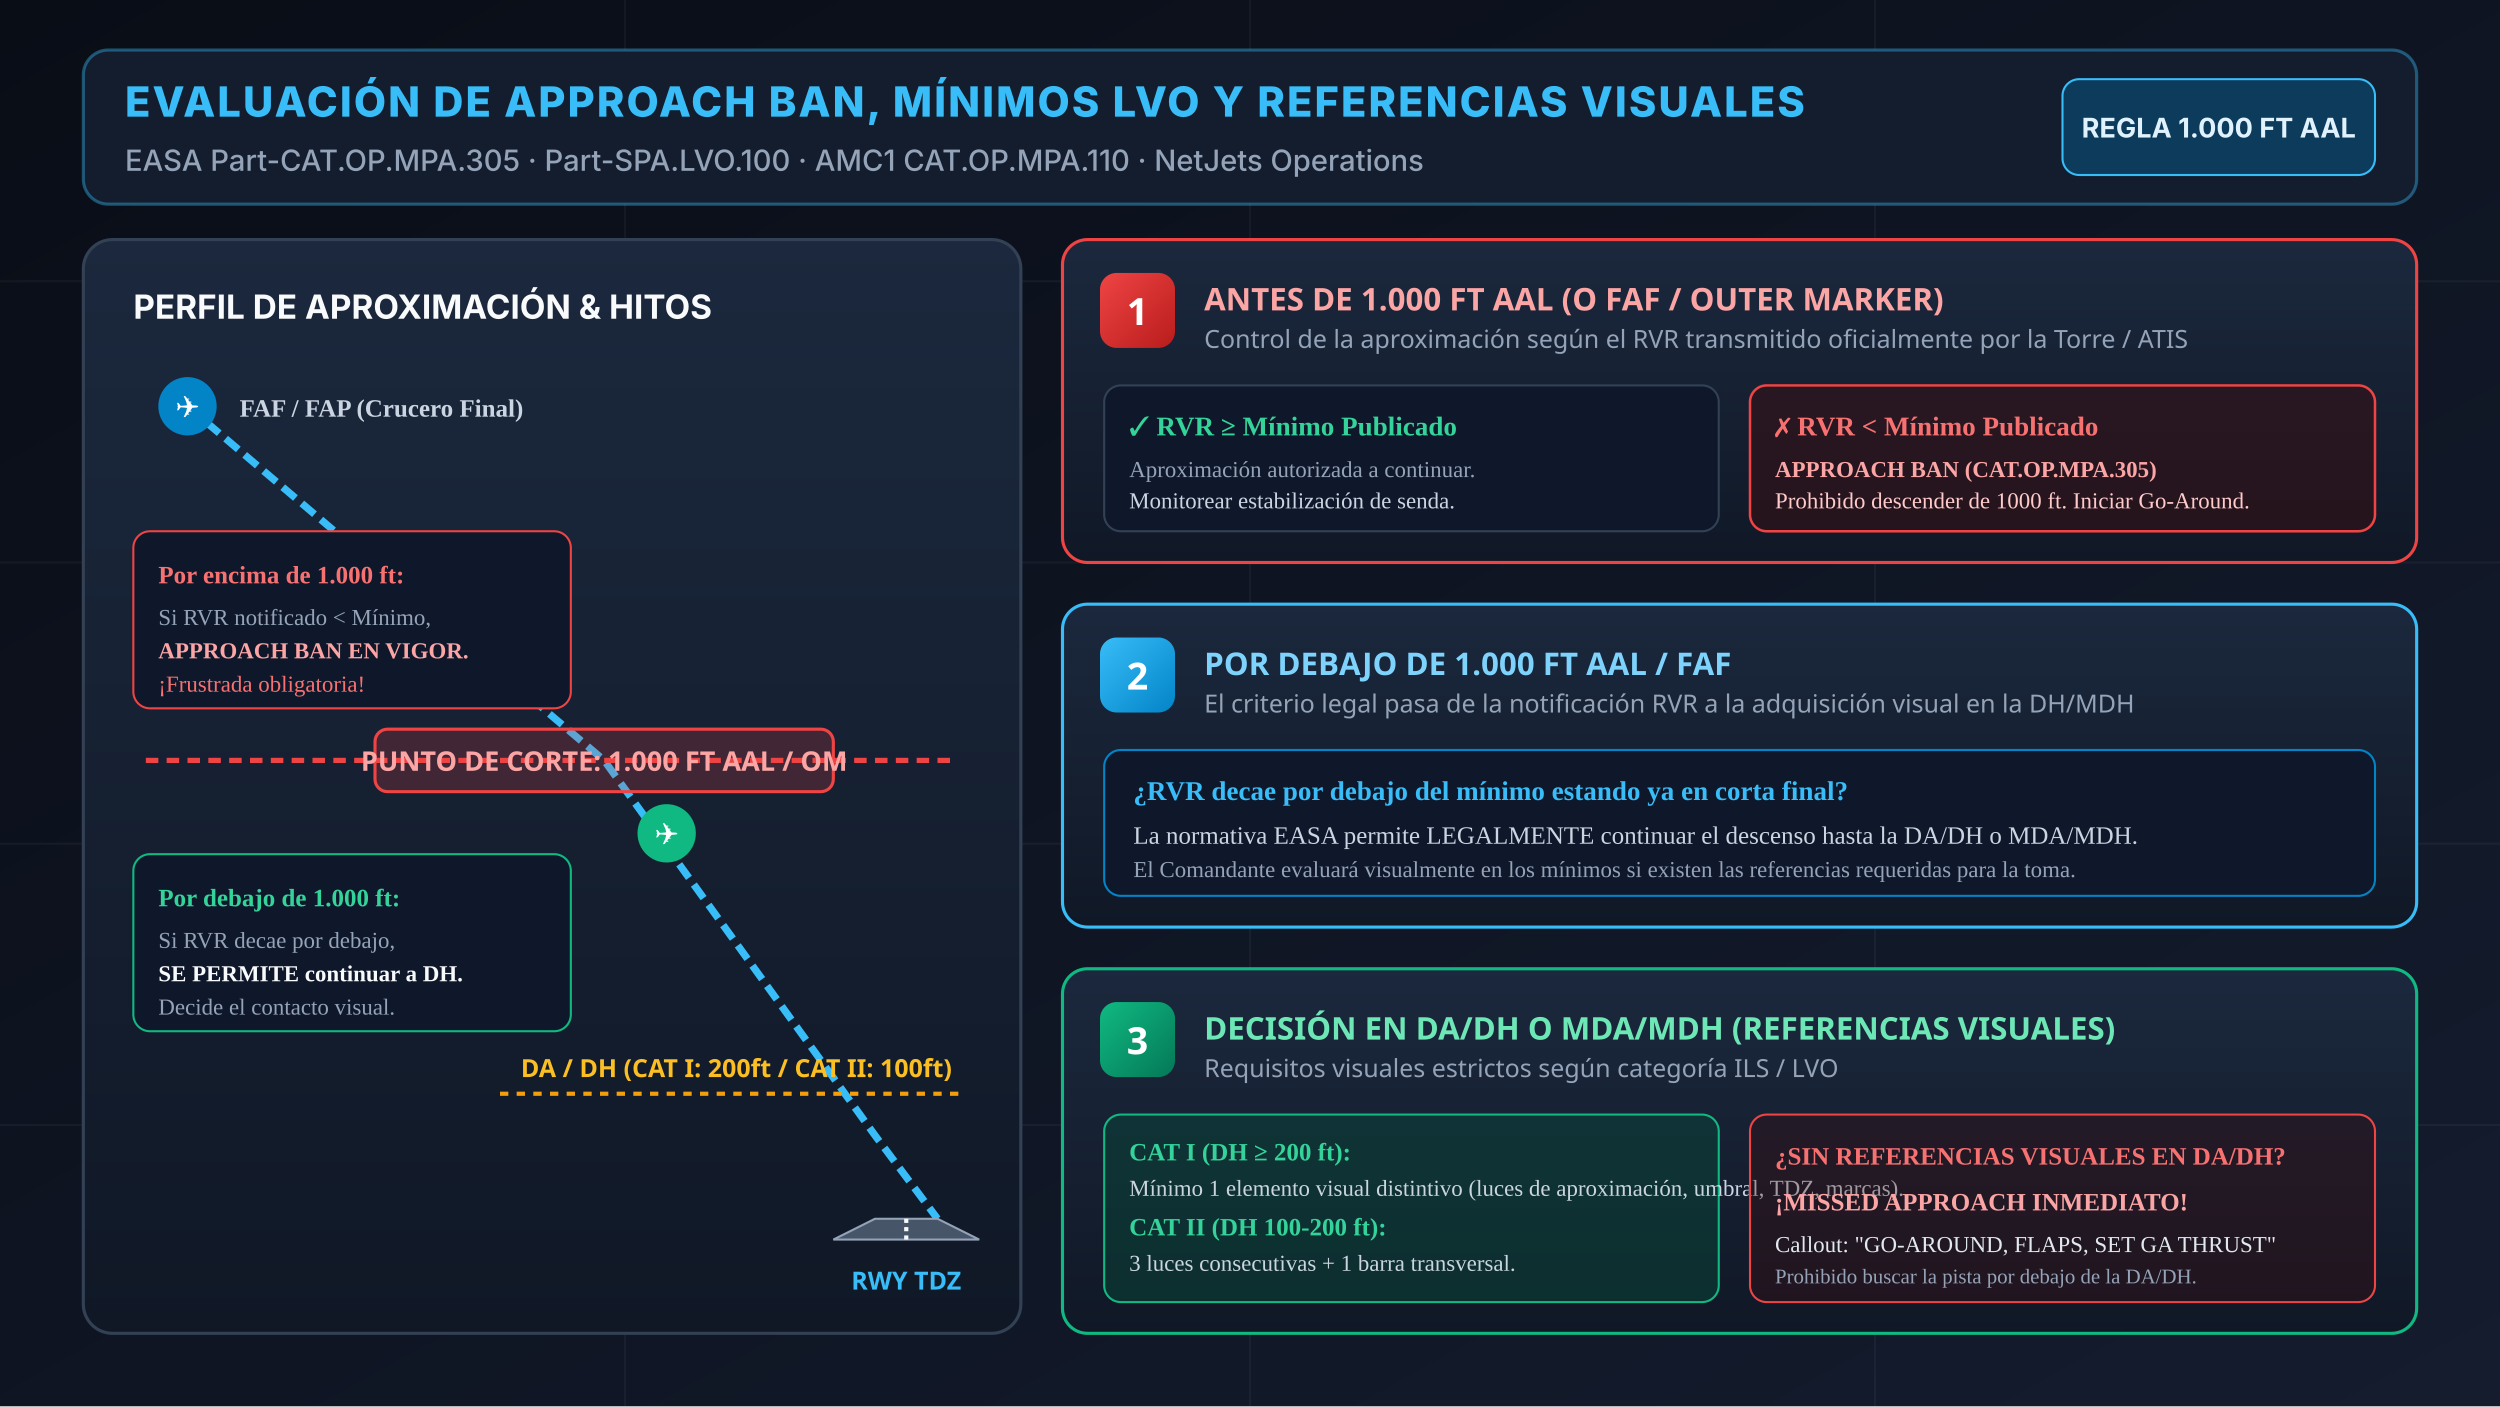
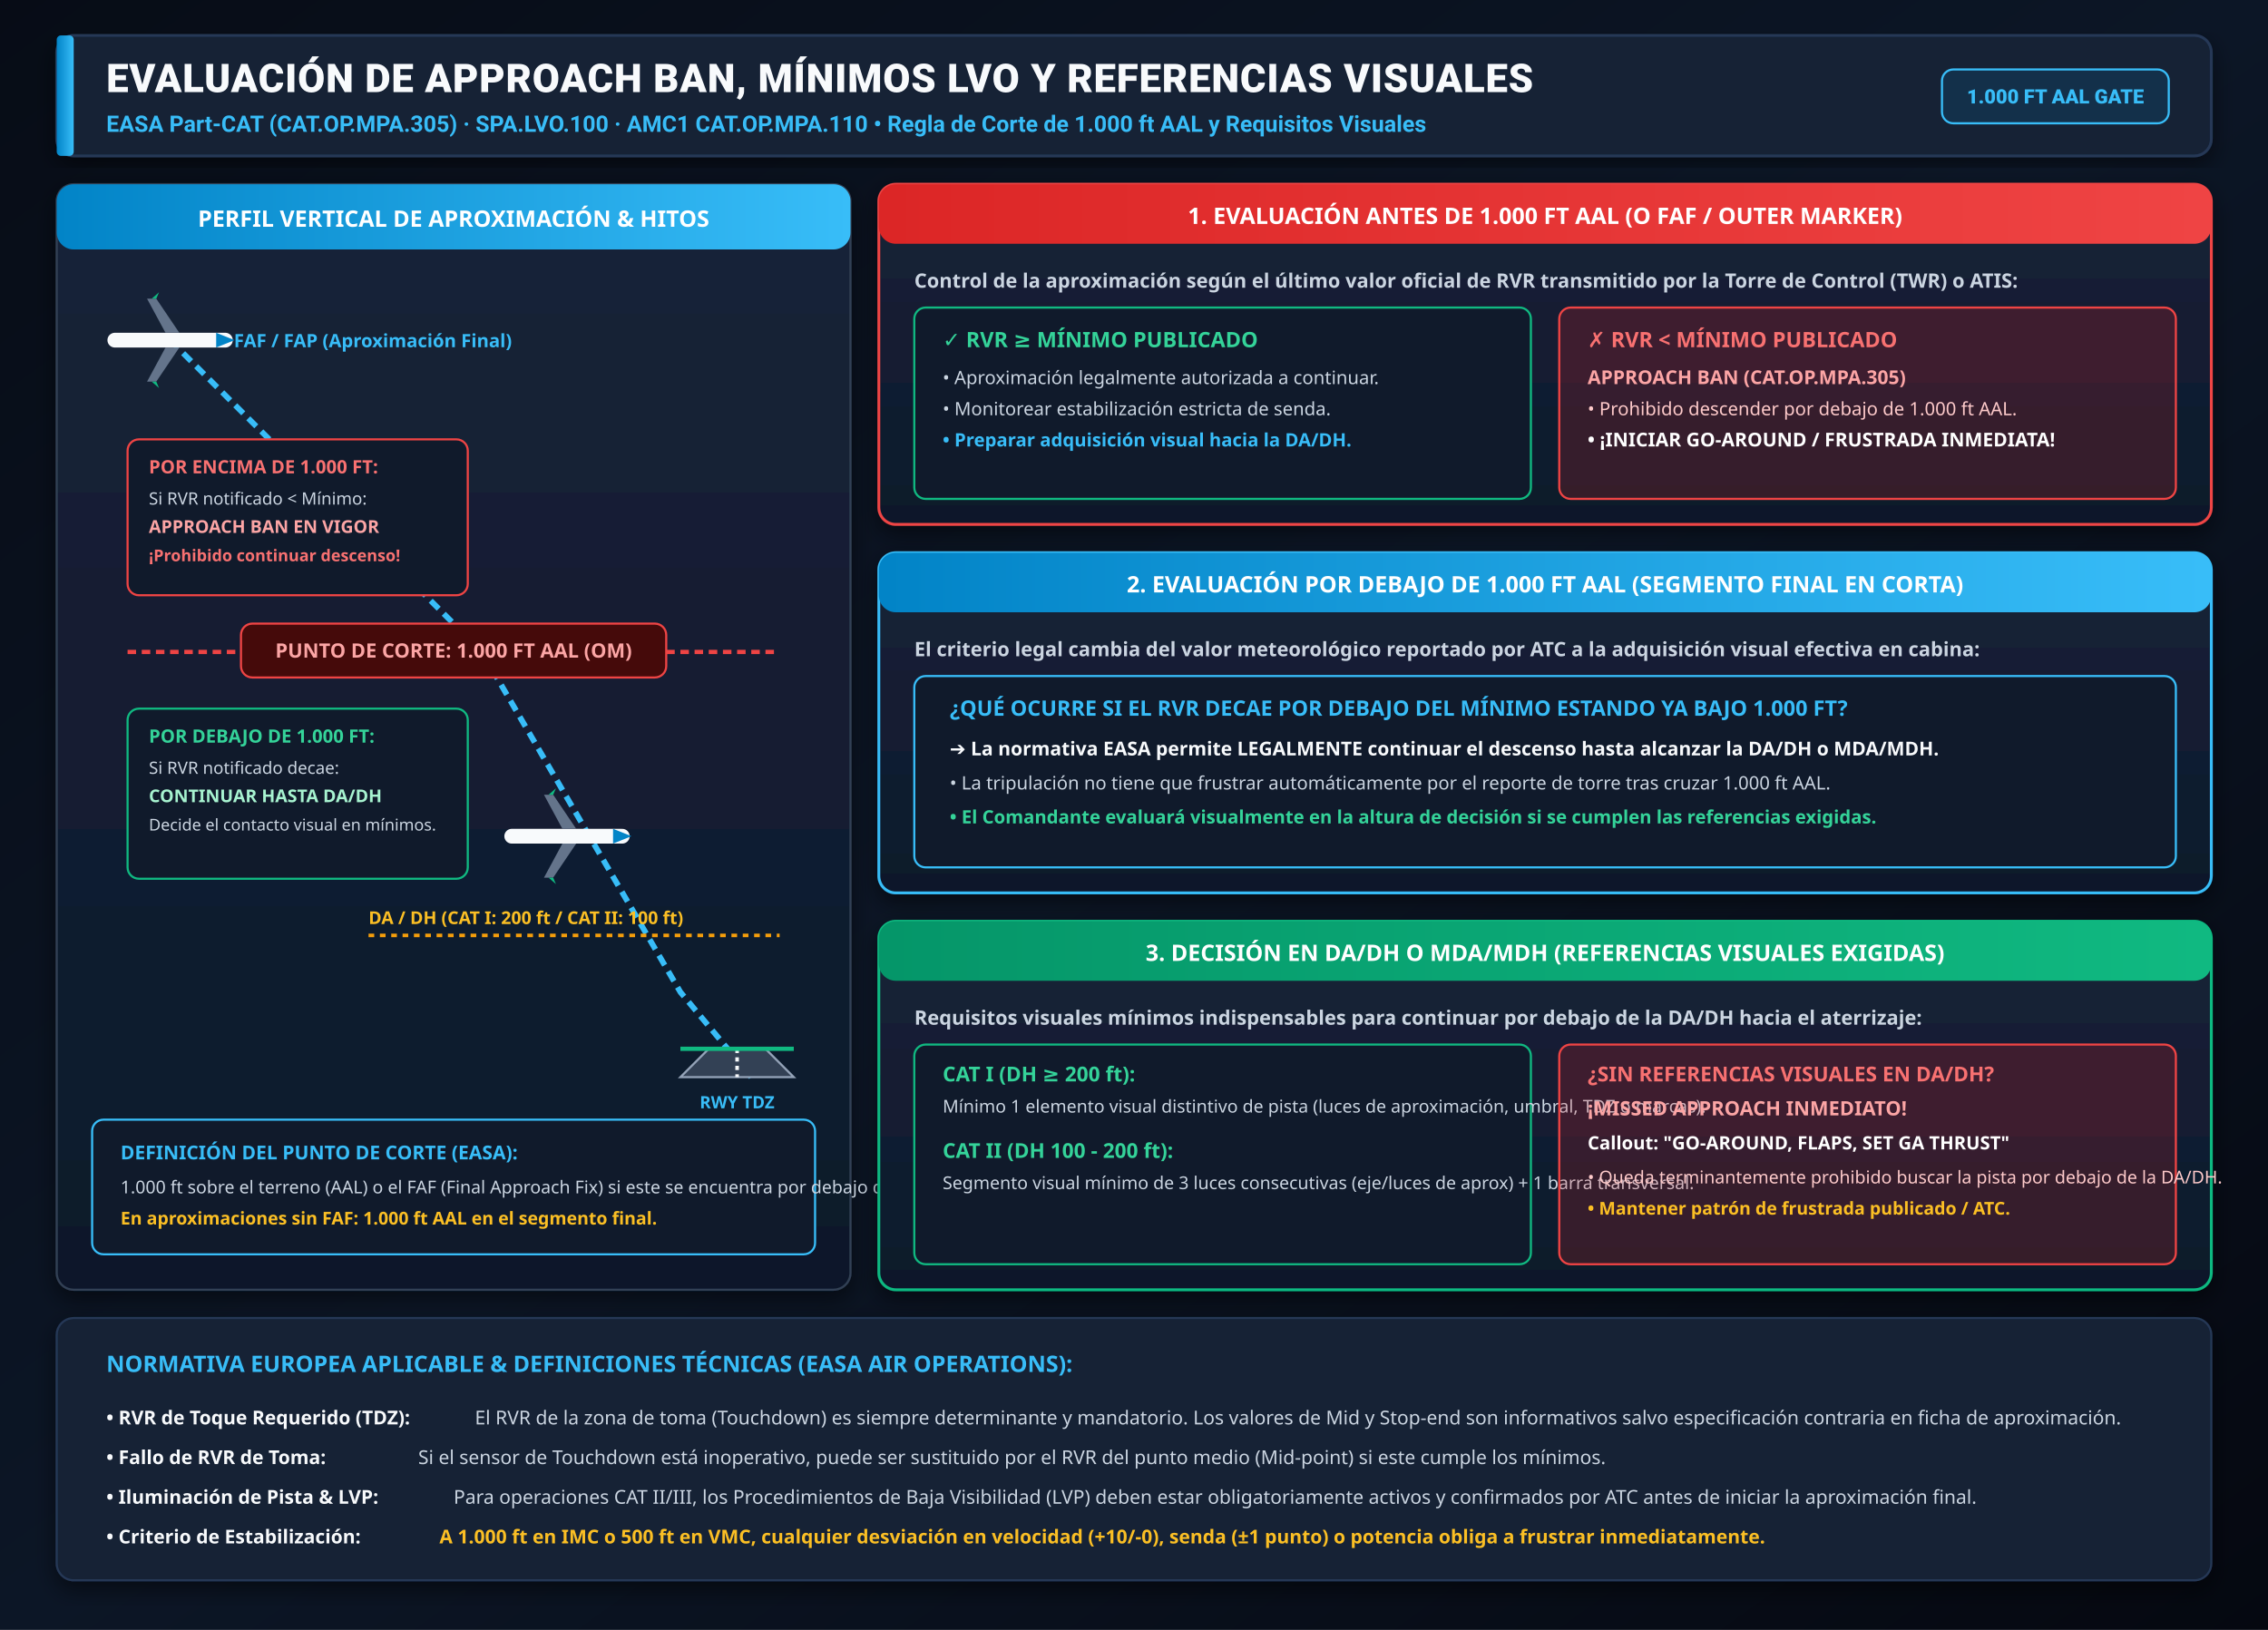
- <svg xmlns="http://www.w3.org/2000/svg" viewBox="0 0 1200 675" width="100%" height="100%">
+ <svg xmlns="http://www.w3.org/2000/svg" viewBox="0 0 1600 1150" width="100%" height="100%">
  <defs>
    <linearGradient id="bgGrad" x1="0%" y1="0%" x2="100%" y2="100%">
-       <stop offset="0%" stop-color="#090d16" />
-       <stop offset="100%" stop-color="#141c2e" />
-     </linearGradient>
-     <linearGradient id="cardGrad1" x1="0%" y1="0%" x2="0%" y2="100%">
-       <stop offset="0%" stop-color="#1b283d" />
-       <stop offset="100%" stop-color="#101826" />
-     </linearGradient>
-     <linearGradient id="redGrad" x1="0%" y1="0%" x2="100%" y2="100%">
-       <stop offset="0%" stop-color="#ef4444" />
-       <stop offset="100%" stop-color="#b91c1c" />
-     </linearGradient>
-     <linearGradient id="amberGrad" x1="0%" y1="0%" x2="100%" y2="100%">
-       <stop offset="0%" stop-color="#f59e0b" />
-       <stop offset="100%" stop-color="#b45309" />
-     </linearGradient>
-     <linearGradient id="greenGrad" x1="0%" y1="0%" x2="100%" y2="100%">
-       <stop offset="0%" stop-color="#10b981" />
-       <stop offset="100%" stop-color="#047857" />
-     </linearGradient>
-     <linearGradient id="skyGrad" x1="0%" y1="0%" x2="100%" y2="100%">
-       <stop offset="0%" stop-color="#38bdf8" />
-       <stop offset="100%" stop-color="#0284c7" />
-     </linearGradient>
-     <filter id="glow" x="-20%" y="-20%" width="140%" height="140%">
-       <feGaussianBlur stdDeviation="4" result="blur" />
-       <feComposite in="SourceGraphic" in2="blur" operator="over" />
+       <stop offset="0%" stop-color="#070c16" />
+       <stop offset="50%" stop-color="#0c1626" />
+       <stop offset="100%" stop-color="#050810" />
+     </linearGradient>
+     <linearGradient id="cardGrad" x1="0%" y1="0%" x2="0%" y2="100%">
+       <stop offset="0%" stop-color="#152238" />
+       <stop offset="100%" stop-color="#0f192b" />
+     </linearGradient>
+     <linearGradient id="blueGrad" x1="0%" y1="0%" x2="100%" y2="0%">
+       <stop offset="0%" stop-color="#0284c7" />
+       <stop offset="100%" stop-color="#38bdf8" />
+     </linearGradient>
+     <linearGradient id="redGrad" x1="0%" y1="0%" x2="100%" y2="0%">
+       <stop offset="0%" stop-color="#dc2626" />
+       <stop offset="100%" stop-color="#ef4444" />
+     </linearGradient>
+     <linearGradient id="greenGrad" x1="0%" y1="0%" x2="100%" y2="0%">
+       <stop offset="0%" stop-color="#059669" />
+       <stop offset="100%" stop-color="#10b981" />
+     </linearGradient>
+     <linearGradient id="amberGrad" x1="0%" y1="0%" x2="100%" y2="0%">
+       <stop offset="0%" stop-color="#d97706" />
+       <stop offset="100%" stop-color="#f59e0b" />
+     </linearGradient>
+     <filter id="shadow" x="-10%" y="-10%" width="120%" height="120%">
+       <feDropShadow dx="0" dy="6" stdDeviation="8" flood-color="#000000" flood-opacity="0.5" />
    </filter>
  </defs>
-   <rect width="1200" height="675" fill="url(#bgGrad)" />
-   <g stroke="#ffffff" stroke-opacity="0.04" stroke-width="1">
-     <line x1="0" y1="135" x2="1200" y2="135" />
-     <line x1="0" y1="270" x2="1200" y2="270" />
-     <line x1="0" y1="405" x2="1200" y2="405" />
-     <line x1="0" y1="540" x2="1200" y2="540" />
-     <line x1="300" y1="0" x2="300" y2="675" />
-     <line x1="600" y1="0" x2="600" y2="675" />
-     <line x1="900" y1="0" x2="900" y2="675" />
-   </g>
-   <rect x="40" y="24" width="1120" height="74" rx="12" fill="#131d2e" stroke="#38bdf8" stroke-opacity="0.4" stroke-width="1.5" />
-   <text x="60" y="56" fill="#38bdf8" font-family="system-ui, -apple-system, sans-serif" font-size="20" font-weight="800" letter-spacing="1">EVALUACIÓN DE APPROACH BAN, MÍNIMOS LVO Y REFERENCIAS VISUALES</text>
-   <text x="60" y="82" fill="#94a3b8" font-family="system-ui, -apple-system, sans-serif" font-size="14" font-weight="500">EASA Part-CAT.OP.MPA.305 · Part-SPA.LVO.100 · AMC1 CAT.OP.MPA.110 · NetJets Operations</text>
-   <rect x="990" y="38" width="150" height="46" rx="8" fill="#0369a1" fill-opacity="0.4" stroke="#38bdf8" stroke-width="1" />
-   <text x="1065" y="66" fill="#e0f2fe" font-family="system-ui, -apple-system, sans-serif" font-size="13" font-weight="700" text-anchor="middle">REGLA 1.000 FT AAL</text>
-   <g transform="translate(40, 115)">
-     <rect width="450" height="525" rx="14" fill="url(#cardGrad1)" stroke="#334155" stroke-width="1.5" />
-     <text x="24" y="38" fill="#f8fafc" font-family="system-ui, -apple-system, sans-serif" font-size="16" font-weight="700">PERFIL DE APROXIMACIÓN &amp; HITOS</text>
-     <path d="M 50 80 L 250 250 L 380 430 L 410 470" fill="none" stroke="#38bdf8" stroke-width="3.5" stroke-dasharray="8 4" />
-     <polygon points="360,480 430,480 410,470 380,470" fill="#475569" stroke="#94a3b8" stroke-width="1" />
-     <line x1="395" y1="470" x2="395" y2="480" stroke="#f8fafc" stroke-width="2" stroke-dasharray="2 2" />
-     <text x="395" y="504" fill="#38bdf8" font-family="system-ui, sans-serif" font-size="12" font-weight="700" text-anchor="middle">RWY TDZ</text>
-     <circle cx="50" cy="80" r="14" fill="#0284c7" />
-     <text x="50" y="85" fill="#ffffff" font-size="14" text-anchor="middle">✈</text>
-     <text x="75" y="85" fill="#cbd5e1" font-size="12" font-weight="600">FAF / FAP (Crucero Final)</text>
-     <line x1="30" y1="250" x2="420" y2="250" stroke="#ef4444" stroke-width="2.5" stroke-dasharray="6 4" />
-     <rect x="140" y="235" width="220" height="30" rx="6" fill="#ef4444" fill-opacity="0.2" stroke="#ef4444" stroke-width="1.5" />
-     <text x="250" y="255" fill="#fca5a5" font-family="system-ui, sans-serif" font-size="13" font-weight="800" text-anchor="middle">PUNTO DE CORTE: 1.000 FT AAL / OM</text>
-     <circle cx="280" cy="285" r="14" fill="#10b981" />
-     <text x="280" y="290" fill="#ffffff" font-size="14" text-anchor="middle">✈</text>
-     <line x1="200" y1="410" x2="420" y2="410" stroke="#f59e0b" stroke-width="2" stroke-dasharray="4 4" />
-     <text x="210" y="402" fill="#fbbf24" font-family="system-ui, sans-serif" font-size="12" font-weight="700">DA / DH (CAT I: 200ft / CAT II: 100ft)</text>
-     <rect x="24" y="295" width="210" height="85" rx="8" fill="#0f172a" stroke="#10b981" stroke-width="1" />
-     <text x="36" y="320" fill="#34d399" font-size="12" font-weight="700">Por debajo de 1.000 ft:</text>
-     <text x="36" y="340" fill="#94a3b8" font-size="11">Si RVR decae por debajo,</text>
-     <text x="36" y="356" fill="#f8fafc" font-size="11" font-weight="600">SE PERMITE continuar a DH.</text>
-     <text x="36" y="372" fill="#94a3b8" font-size="11">Decide el contacto visual.</text>
-     <rect x="24" y="140" width="210" height="85" rx="8" fill="#0f172a" stroke="#ef4444" stroke-width="1" />
-     <text x="36" y="165" fill="#f87171" font-size="12" font-weight="700">Por encima de 1.000 ft:</text>
-     <text x="36" y="185" fill="#94a3b8" font-size="11">Si RVR notificado &lt; Mínimo,</text>
-     <text x="36" y="201" fill="#fca5a5" font-size="11" font-weight="700">APPROACH BAN EN VIGOR.</text>
-     <text x="36" y="217" fill="#f87171" font-size="11">¡Frustrada obligatoria!</text>
-   </g>
-   <g transform="translate(510, 115)">
+   <rect width="1600" height="1150" fill="url(#bgGrad)" />
+   <g transform="translate(40, 25)">
+     <rect width="1520" height="85" rx="12" fill="#132035" stroke="#253856" stroke-width="2" filter="url(#shadow)" />
+     <rect width="12" height="85" fill="url(#blueGrad)" rx="3" />
+     <text x="35" y="40" font-family="-apple-system, BlinkMacSystemFont, 'Segoe UI', Roboto, sans-serif" font-size="28" font-weight="900" fill="#f8fafc" letter-spacing="0.5">
+       EVALUACIÓN DE APPROACH BAN, MÍNIMOS LVO Y REFERENCIAS VISUALES
+     </text>
+     <text x="35" y="68" font-family="-apple-system, BlinkMacSystemFont, 'Segoe UI', Roboto, sans-serif" font-size="16" font-weight="600" fill="#38bdf8">
+       EASA Part-CAT (CAT.OP.MPA.305) · SPA.LVO.100 · AMC1 CAT.OP.MPA.110 • Regla de Corte de 1.000 ft AAL y Requisitos Visuales
+     </text>
+     <rect x="1330" y="24" width="160" height="38" rx="8" fill="rgba(2, 132, 199, 0.15)" stroke="#38bdf8" stroke-width="1.5" />
+     <text x="1410" y="48" font-family="-apple-system, BlinkMacSystemFont, 'Segoe UI', Roboto, sans-serif" font-size="14" font-weight="800" fill="#38bdf8" text-anchor="middle">
+       1.000 FT AAL GATE
+     </text>
+   </g>
+   <g transform="translate(40, 130)">
+     <rect width="560" height="780" rx="12" fill="url(#cardGrad)" stroke="#334155" stroke-width="1.5" filter="url(#shadow)" />
+     <rect width="560" height="46" rx="12" fill="url(#blueGrad)" />
+     <text x="280" y="30" font-family="sans-serif" font-size="16" font-weight="900" fill="#ffffff" text-anchor="middle">
+       PERFIL VERTICAL DE APROXIMACIÓN &amp; HITOS
+     </text>
+     <g transform="translate(40, 70)">
+       <path d="M 40,40 L 260,260 L 400,500 L 450,560" fill="none" stroke="#38bdf8" stroke-width="4" stroke-dasharray="8,5" />
+       <g transform="translate(400, 560)">
+         <polygon points="0,0 80,0 60,-20 20,-20" fill="#334155" stroke="#94a3b8" stroke-width="1.5" />
+         <line x1="40" y1="-20" x2="40" y2="0" stroke="#f8fafc" stroke-width="2.5" stroke-dasharray="3,3" />
+         <text x="40" y="22" font-family="sans-serif" font-size="12" font-weight="900" fill="#38bdf8" text-anchor="middle">RWY TDZ</text>
+         <line x1="0" y1="-20" x2="80" y2="-20" stroke="#10b981" stroke-width="3" />
+       </g>
+       <g transform="translate(40, 40) scale(0.65)">
+         <path d="M -60,0 L 60,0" stroke="#f8fafc" stroke-width="16" stroke-linecap="round" />
+         <path d="M 50,-8 L 70,0 L 50,8 Z" fill="#0284c7" />
+         <path d="M 10,-8 L -15,-45 L -25,-45 L -5,-8 Z" fill="#64748b" />
+         <path d="M 10,8 L -15,45 L -25,45 L -5,8 Z" fill="#64748b" />
+         <path d="M -15,-45 L -12,-52 L -20,-45 Z" fill="#10b981" />
+         <path d="M -15,45 L -12,52 L -20,45 Z" fill="#10b981" />
+       </g>
+       <text x="85" y="45" font-family="sans-serif" font-size="13" font-weight="800" fill="#38bdf8">FAF / FAP (Aproximación Final)</text>
+       <line x1="10" y1="260" x2="470" y2="260" stroke="#ef4444" stroke-width="3" stroke-dasharray="6,4" />
+       <rect x="90" y="240" width="300" height="38" rx="8" fill="#450a0a" stroke="#ef4444" stroke-width="1.5" />
+       <text x="240" y="264" font-family="sans-serif" font-size="14" font-weight="900" fill="#fca5a5" text-anchor="middle">
+         PUNTO DE CORTE: 1.000 FT AAL (OM)
+       </text>
+       <g transform="translate(320, 390) scale(0.65)">
+         <path d="M -60,0 L 60,0" stroke="#f8fafc" stroke-width="16" stroke-linecap="round" />
+         <path d="M 50,-8 L 70,0 L 50,8 Z" fill="#0284c7" />
+         <path d="M 10,-8 L -15,-45 L -25,-45 L -5,-8 Z" fill="#64748b" />
+         <path d="M 10,8 L -15,45 L -25,45 L -5,8 Z" fill="#64748b" />
+         <path d="M -15,-45 L -12,-52 L -20,-45 Z" fill="#10b981" />
+         <path d="M -15,45 L -12,52 L -20,45 Z" fill="#10b981" />
+       </g>
+       <line x1="180" y1="460" x2="470" y2="460" stroke="#f59e0b" stroke-width="2.5" stroke-dasharray="4,4" />
+       <text x="180" y="452" font-family="sans-serif" font-size="12.5" font-weight="800" fill="#fbbf24">
+         DA / DH (CAT I: 200 ft / CAT II: 100 ft)
+       </text>
+       <rect x="10" y="110" width="240" height="110" rx="8" fill="#101a2b" stroke="#ef4444" stroke-width="1.5" />
+       <text x="25" y="134" font-family="sans-serif" font-size="13" font-weight="900" fill="#f87171">POR ENCIMA DE 1.000 FT:</text>
+       <text x="25" y="156" font-family="sans-serif" font-size="12" font-weight="500" fill="#cbd5e1">Si RVR notificado &lt; Mínimo:</text>
+       <text x="25" y="176" font-family="sans-serif" font-size="12.5" font-weight="900" fill="#fca5a5">APPROACH BAN EN VIGOR</text>
+       <text x="25" y="196" font-family="sans-serif" font-size="11.5" font-weight="600" fill="#f87171">¡Prohibido continuar descenso!</text>
+       <rect x="10" y="300" width="240" height="120" rx="8" fill="#101a2b" stroke="#10b981" stroke-width="1.5" />
+       <text x="25" y="324" font-family="sans-serif" font-size="13" font-weight="900" fill="#34d399">POR DEBAJO DE 1.000 FT:</text>
+       <text x="25" y="346" font-family="sans-serif" font-size="12" font-weight="500" fill="#cbd5e1">Si RVR notificado decae:</text>
+       <text x="25" y="366" font-family="sans-serif" font-size="12.5" font-weight="900" fill="#a7f3d0">CONTINUAR HASTA DA/DH</text>
+       <text x="25" y="386" font-family="sans-serif" font-size="11.5" font-weight="500" fill="#cbd5e1">Decide el contacto visual en mínimos.</text>
+     </g>
+     <rect x="25" y="660" width="510" height="95" rx="8" fill="#101a2b" stroke="#38bdf8" stroke-width="1.5" />
+     <text x="45" y="688" font-family="sans-serif" font-size="13.5" font-weight="900" fill="#38bdf8">DEFINICIÓN DEL PUNTO DE CORTE (EASA):</text>
+     <text x="45" y="712" font-family="sans-serif" font-size="12.5" font-weight="500" fill="#cbd5e1">1.000 ft sobre el terreno (AAL) o el FAF (Final Approach Fix) si este se encuentra por debajo de 1.000 ft.</text>
+     <text x="45" y="734" font-family="sans-serif" font-size="12.5" font-weight="700" fill="#fbbf24">En aproximaciones sin FAF: 1.000 ft AAL en el segmento final.</text>
+   </g>
+   <g transform="translate(620, 130)">
    <g transform="translate(0, 0)">
-       <rect width="650" height="155" rx="12" fill="url(#cardGrad1)" stroke="#ef4444" stroke-width="1.5" />
-       <rect x="18" y="16" width="36" height="36" rx="8" fill="url(#redGrad)" />
-       <text x="36" y="41" fill="#ffffff" font-family="system-ui, sans-serif" font-size="18" font-weight="800" text-anchor="middle">1</text>
-       <text x="68" y="34" fill="#fca5a5" font-family="system-ui, sans-serif" font-size="15" font-weight="700">ANTES DE 1.000 FT AAL (O FAF / OUTER MARKER)</text>
-       <text x="68" y="52" fill="#94a3b8" font-family="system-ui, sans-serif" font-size="12">Control de la aproximación según el RVR transmitido oficialmente por la Torre / ATIS</text>
-       <rect x="20" y="70" width="295" height="70" rx="8" fill="#0f172a" stroke="#334155" stroke-width="1" />
-       <text x="32" y="94" fill="#34d399" font-size="13" font-weight="700">✓ RVR ≥ Mínimo Publicado</text>
-       <text x="32" y="114" fill="#94a3b8" font-size="11">Aproximación autorizada a continuar.</text>
-       <text x="32" y="129" fill="#cbd5e1" font-size="11">Monitorear estabilización de senda.</text>
-       <rect x="330" y="70" width="300" height="70" rx="8" fill="#450a0a" fill-opacity="0.4" stroke="#ef4444" stroke-width="1.2" />
-       <text x="342" y="94" fill="#f87171" font-size="13" font-weight="800">✗ RVR &lt; Mínimo Publicado</text>
-       <text x="342" y="114" fill="#fca5a5" font-size="11" font-weight="700">APPROACH BAN (CAT.OP.MPA.305)</text>
-       <text x="342" y="129" fill="#fecaca" font-size="11">Prohibido descender de 1000 ft. Iniciar Go-Around.</text>
-     </g>
-     <g transform="translate(0, 175)">
-       <rect width="650" height="155" rx="12" fill="url(#cardGrad1)" stroke="#38bdf8" stroke-width="1.5" />
-       <rect x="18" y="16" width="36" height="36" rx="8" fill="url(#skyGrad)" />
-       <text x="36" y="41" fill="#ffffff" font-family="system-ui, sans-serif" font-size="18" font-weight="800" text-anchor="middle">2</text>
-       <text x="68" y="34" fill="#7dd3fc" font-family="system-ui, sans-serif" font-size="15" font-weight="700">POR DEBAJO DE 1.000 FT AAL / FAF</text>
-       <text x="68" y="52" fill="#94a3b8" font-family="system-ui, sans-serif" font-size="12">El criterio legal pasa de la notificación RVR a la adquisición visual en la DH/MDH</text>
-       <rect x="20" y="70" width="610" height="70" rx="8" fill="#0f172a" stroke="#0284c7" stroke-width="1" />
-       <text x="34" y="94" fill="#38bdf8" font-size="13" font-weight="700">¿RVR decae por debajo del mínimo estando ya en corta final?</text>
-       <text x="34" y="115" fill="#cbd5e1" font-size="12">La normativa EASA permite LEGALMENTE continuar el descenso hasta la DA/DH o MDA/MDH.</text>
-       <text x="34" y="131" fill="#94a3b8" font-size="11">El Comandante evaluará visualmente en los mínimos si existen las referencias requeridas para la toma.</text>
-     </g>
-     <g transform="translate(0, 350)">
-       <rect width="650" height="175" rx="12" fill="url(#cardGrad1)" stroke="#10b981" stroke-width="1.5" />
-       <rect x="18" y="16" width="36" height="36" rx="8" fill="url(#greenGrad)" />
-       <text x="36" y="41" fill="#ffffff" font-family="system-ui, sans-serif" font-size="18" font-weight="800" text-anchor="middle">3</text>
-       <text x="68" y="34" fill="#6ee7b7" font-family="system-ui, sans-serif" font-size="15" font-weight="700">DECISIÓN EN DA/DH O MDA/MDH (REFERENCIAS VISUALES)</text>
-       <text x="68" y="52" fill="#94a3b8" font-family="system-ui, sans-serif" font-size="12">Requisitos visuales estrictos según categoría ILS / LVO</text>
-       <rect x="20" y="70" width="295" height="90" rx="8" fill="#064e3b" fill-opacity="0.4" stroke="#10b981" stroke-width="1" />
-       <text x="32" y="92" fill="#34d399" font-size="12" font-weight="800">CAT I (DH ≥ 200 ft):</text>
-       <text x="32" y="109" fill="#cbd5e1" font-size="11">Mínimo 1 elemento visual distintivo (luces de aproximación, umbral, TDZ, marcas).</text>
-       <text x="32" y="128" fill="#34d399" font-size="12" font-weight="800">CAT II (DH 100-200 ft):</text>
-       <text x="32" y="145" fill="#cbd5e1" font-size="11">3 luces consecutivas + 1 barra transversal.</text>
-       <rect x="330" y="70" width="300" height="90" rx="8" fill="#450a0a" fill-opacity="0.3" stroke="#ef4444" stroke-width="1" />
-       <text x="342" y="94" fill="#f87171" font-size="12" font-weight="800">¿SIN REFERENCIAS VISUALES EN DA/DH?</text>
-       <text x="342" y="116" fill="#fca5a5" font-size="12" font-weight="700">¡MISSED APPROACH INMEDIATO!</text>
-       <text x="342" y="136" fill="#e2e8f0" font-size="11">Callout: "GO-AROUND, FLAPS, SET GA THRUST"</text>
-       <text x="342" y="151" fill="#94a3b8" font-size="10">Prohibido buscar la pista por debajo de la DA/DH.</text>
+       <rect width="940" height="240" rx="12" fill="url(#cardGrad)" stroke="#ef4444" stroke-width="2" filter="url(#shadow)" />
+       <rect width="940" height="42" rx="12" fill="url(#redGrad)" />
+       <text x="470" y="28" font-family="sans-serif" font-size="16" font-weight="900" fill="#ffffff" text-anchor="middle">
+         1. EVALUACIÓN ANTES DE 1.000 FT AAL (O FAF / OUTER MARKER)
+       </text>
+       <g transform="translate(25, 55)">
+         <text x="0" y="18" font-family="sans-serif" font-size="14" font-weight="600" fill="#cbd5e1">
+           Control de la aproximación según el último valor oficial de RVR transmitido por la Torre de Control (TWR) o ATIS:
+         </text>
+         <rect x="0" y="32" width="435" height="135" rx="8" fill="#101a2b" stroke="#10b981" stroke-width="1.5" />
+         <text x="20" y="60" font-family="sans-serif" font-size="15" font-weight="900" fill="#34d399">✓ RVR ≥ MÍNIMO PUBLICADO</text>
+         <text x="20" y="86" font-family="sans-serif" font-size="13" font-weight="500" fill="#cbd5e1">• Aproximación legalmente autorizada a continuar.</text>
+         <text x="20" y="108" font-family="sans-serif" font-size="13" font-weight="500" fill="#cbd5e1">• Monitorear estabilización estricta de senda.</text>
+         <text x="20" y="130" font-family="sans-serif" font-size="13" font-weight="700" fill="#38bdf8">• Preparar adquisición visual hacia la DA/DH.</text>
+         <rect x="455" y="32" width="435" height="135" rx="8" fill="rgba(220, 38, 38, 0.2)" stroke="#ef4444" stroke-width="1.5" />
+         <text x="475" y="60" font-family="sans-serif" font-size="15" font-weight="900" fill="#f87171">✗ RVR &lt; MÍNIMO PUBLICADO</text>
+         <text x="475" y="86" font-family="sans-serif" font-size="13.5" font-weight="800" fill="#fca5a5">APPROACH BAN (CAT.OP.MPA.305)</text>
+         <text x="475" y="108" font-family="sans-serif" font-size="13" font-weight="500" fill="#fecaca">• Prohibido descender por debajo de 1.000 ft AAL.</text>
+         <text x="475" y="130" font-family="sans-serif" font-size="13.5" font-weight="800" fill="#ffffff">• ¡INICIAR GO-AROUND / FRUSTRADA INMEDIATA!</text>
+       </g>
+     </g>
+     <g transform="translate(0, 260)">
+       <rect width="940" height="240" rx="12" fill="url(#cardGrad)" stroke="#38bdf8" stroke-width="2" filter="url(#shadow)" />
+       <rect width="940" height="42" rx="12" fill="url(#blueGrad)" />
+       <text x="470" y="28" font-family="sans-serif" font-size="16" font-weight="900" fill="#ffffff" text-anchor="middle">
+         2. EVALUACIÓN POR DEBAJO DE 1.000 FT AAL (SEGMENTO FINAL EN CORTA)
+       </text>
+       <g transform="translate(25, 55)">
+         <text x="0" y="18" font-family="sans-serif" font-size="14" font-weight="600" fill="#cbd5e1">
+           El criterio legal cambia del valor meteorológico reportado por ATC a la adquisición visual efectiva en cabina:
+         </text>
+         <rect x="0" y="32" width="890" height="135" rx="8" fill="#101a2b" stroke="#38bdf8" stroke-width="1.5" />
+         <text x="25" y="60" font-family="sans-serif" font-size="15" font-weight="900" fill="#38bdf8">
+           ¿QUÉ OCURRE SI EL RVR DECAE POR DEBAJO DEL MÍNIMO ESTANDO YA BAJO 1.000 FT?
+         </text>
+         <text x="25" y="88" font-family="sans-serif" font-size="13.5" font-weight="700" fill="#f8fafc">
+           ➔ La normativa EASA permite LEGALMENTE continuar el descenso hasta alcanzar la DA/DH o MDA/MDH.
+         </text>
+         <text x="25" y="112" font-family="sans-serif" font-size="13" font-weight="500" fill="#cbd5e1">
+           • La tripulación no tiene que frustrar automáticamente por el reporte de torre tras cruzar 1.000 ft AAL.
+         </text>
+         <text x="25" y="136" font-family="sans-serif" font-size="13" font-weight="700" fill="#34d399">
+           • El Comandante evaluará visualmente en la altura de decisión si se cumplen las referencias exigidas.
+         </text>
+       </g>
+     </g>
+     <g transform="translate(0, 520)">
+       <rect width="940" height="260" rx="12" fill="url(#cardGrad)" stroke="#10b981" stroke-width="2" filter="url(#shadow)" />
+       <rect width="940" height="42" rx="12" fill="url(#greenGrad)" />
+       <text x="470" y="28" font-family="sans-serif" font-size="16" font-weight="900" fill="#ffffff" text-anchor="middle">
+         3. DECISIÓN EN DA/DH O MDA/MDH (REFERENCIAS VISUALES EXIGIDAS)
+       </text>
+       <g transform="translate(25, 55)">
+         <text x="0" y="18" font-family="sans-serif" font-size="14" font-weight="600" fill="#cbd5e1">
+           Requisitos visuales mínimos indispensables para continuar por debajo de la DA/DH hacia el aterrizaje:
+         </text>
+         <rect x="0" y="32" width="435" height="155" rx="8" fill="#101a2b" stroke="#10b981" stroke-width="1.5" />
+         <text x="20" y="58" font-family="sans-serif" font-size="14.5" font-weight="900" fill="#34d399">CAT I (DH ≥ 200 ft):</text>
+         <text x="20" y="80" font-family="sans-serif" font-size="12.5" font-weight="500" fill="#cbd5e1">Mínimo 1 elemento visual distintivo de pista (luces de aproximación, umbral, TDZ o marcas).</text>
+         <text x="20" y="112" font-family="sans-serif" font-size="14.5" font-weight="900" fill="#34d399">CAT II (DH 100 - 200 ft):</text>
+         <text x="20" y="134" font-family="sans-serif" font-size="12.5" font-weight="500" fill="#cbd5e1">Segmento visual mínimo de 3 luces consecutivas (eje/luces de aprox) + 1 barra transversal.</text>
+         <rect x="455" y="32" width="435" height="155" rx="8" fill="rgba(220, 38, 38, 0.2)" stroke="#ef4444" stroke-width="1.5" />
+         <text x="475" y="58" font-family="sans-serif" font-size="14.5" font-weight="900" fill="#f87171">¿SIN REFERENCIAS VISUALES EN DA/DH?</text>
+         <text x="475" y="82" font-family="sans-serif" font-size="14" font-weight="900" fill="#fca5a5">¡MISSED APPROACH INMEDIATO!</text>
+         <text x="475" y="106" font-family="sans-serif" font-size="13" font-weight="800" fill="#ffffff">Callout: "GO-AROUND, FLAPS, SET GA THRUST"</text>
+         <text x="475" y="130" font-family="sans-serif" font-size="12.5" font-weight="500" fill="#fecaca">• Queda terminantemente prohibido buscar la pista por debajo de la DA/DH.</text>
+         <text x="475" y="152" font-family="sans-serif" font-size="12.5" font-weight="700" fill="#fbbf24">• Mantener patrón de frustrada publicado / ATC.</text>
+       </g>
+     </g>
+   </g>
+   <g transform="translate(40, 930)">
+     <rect width="1520" height="185" rx="12" fill="#132035" stroke="#253856" stroke-width="1.5" filter="url(#shadow)" />
+     <text x="35" y="38" font-family="sans-serif" font-size="16" font-weight="900" fill="#38bdf8">
+       NORMATIVA EUROPEA APLICABLE &amp; DEFINICIONES TÉCNICAS (EASA AIR OPERATIONS):
+     </text>
+     <g transform="translate(35, 55)">
+       <text x="0" y="20" font-family="sans-serif" font-size="13.5" font-weight="700" fill="#f8fafc">
+         • RVR de Toque Requerido (TDZ):
+       </text>
+       <text x="260" y="20" font-family="sans-serif" font-size="13.5" font-weight="500" fill="#cbd5e1">
+         El RVR de la zona de toma (Touchdown) es siempre determinante y mandatorio. Los valores de Mid y Stop-end son informativos salvo especificación contraria en ficha de aproximación.
+       </text>
+       <text x="0" y="48" font-family="sans-serif" font-size="13.5" font-weight="700" fill="#f8fafc">
+         • Fallo de RVR de Toma:
+       </text>
+       <text x="220" y="48" font-family="sans-serif" font-size="13.5" font-weight="500" fill="#cbd5e1">
+         Si el sensor de Touchdown está inoperativo, puede ser sustituido por el RVR del punto medio (Mid-point) si este cumple los mínimos.
+       </text>
+       <text x="0" y="76" font-family="sans-serif" font-size="13.5" font-weight="700" fill="#f8fafc">
+         • Iluminación de Pista &amp; LVP:
+       </text>
+       <text x="245" y="76" font-family="sans-serif" font-size="13.5" font-weight="500" fill="#cbd5e1">
+         Para operaciones CAT II/III, los Procedimientos de Baja Visibilidad (LVP) deben estar obligatoriamente activos y confirmados por ATC antes de iniciar la aproximación final.
+       </text>
+       <text x="0" y="104" font-family="sans-serif" font-size="13.5" font-weight="700" fill="#f8fafc">
+         • Criterio de Estabilización:
+       </text>
+       <text x="235" y="104" font-family="sans-serif" font-size="13.5" font-weight="700" fill="#fbbf24">
+         A 1.000 ft en IMC o 500 ft en VMC, cualquier desviación en velocidad (+10/-0), senda (±1 punto) o potencia obliga a frustrar inmediatamente.
+       </text>
    </g>
  </g>
</svg>
